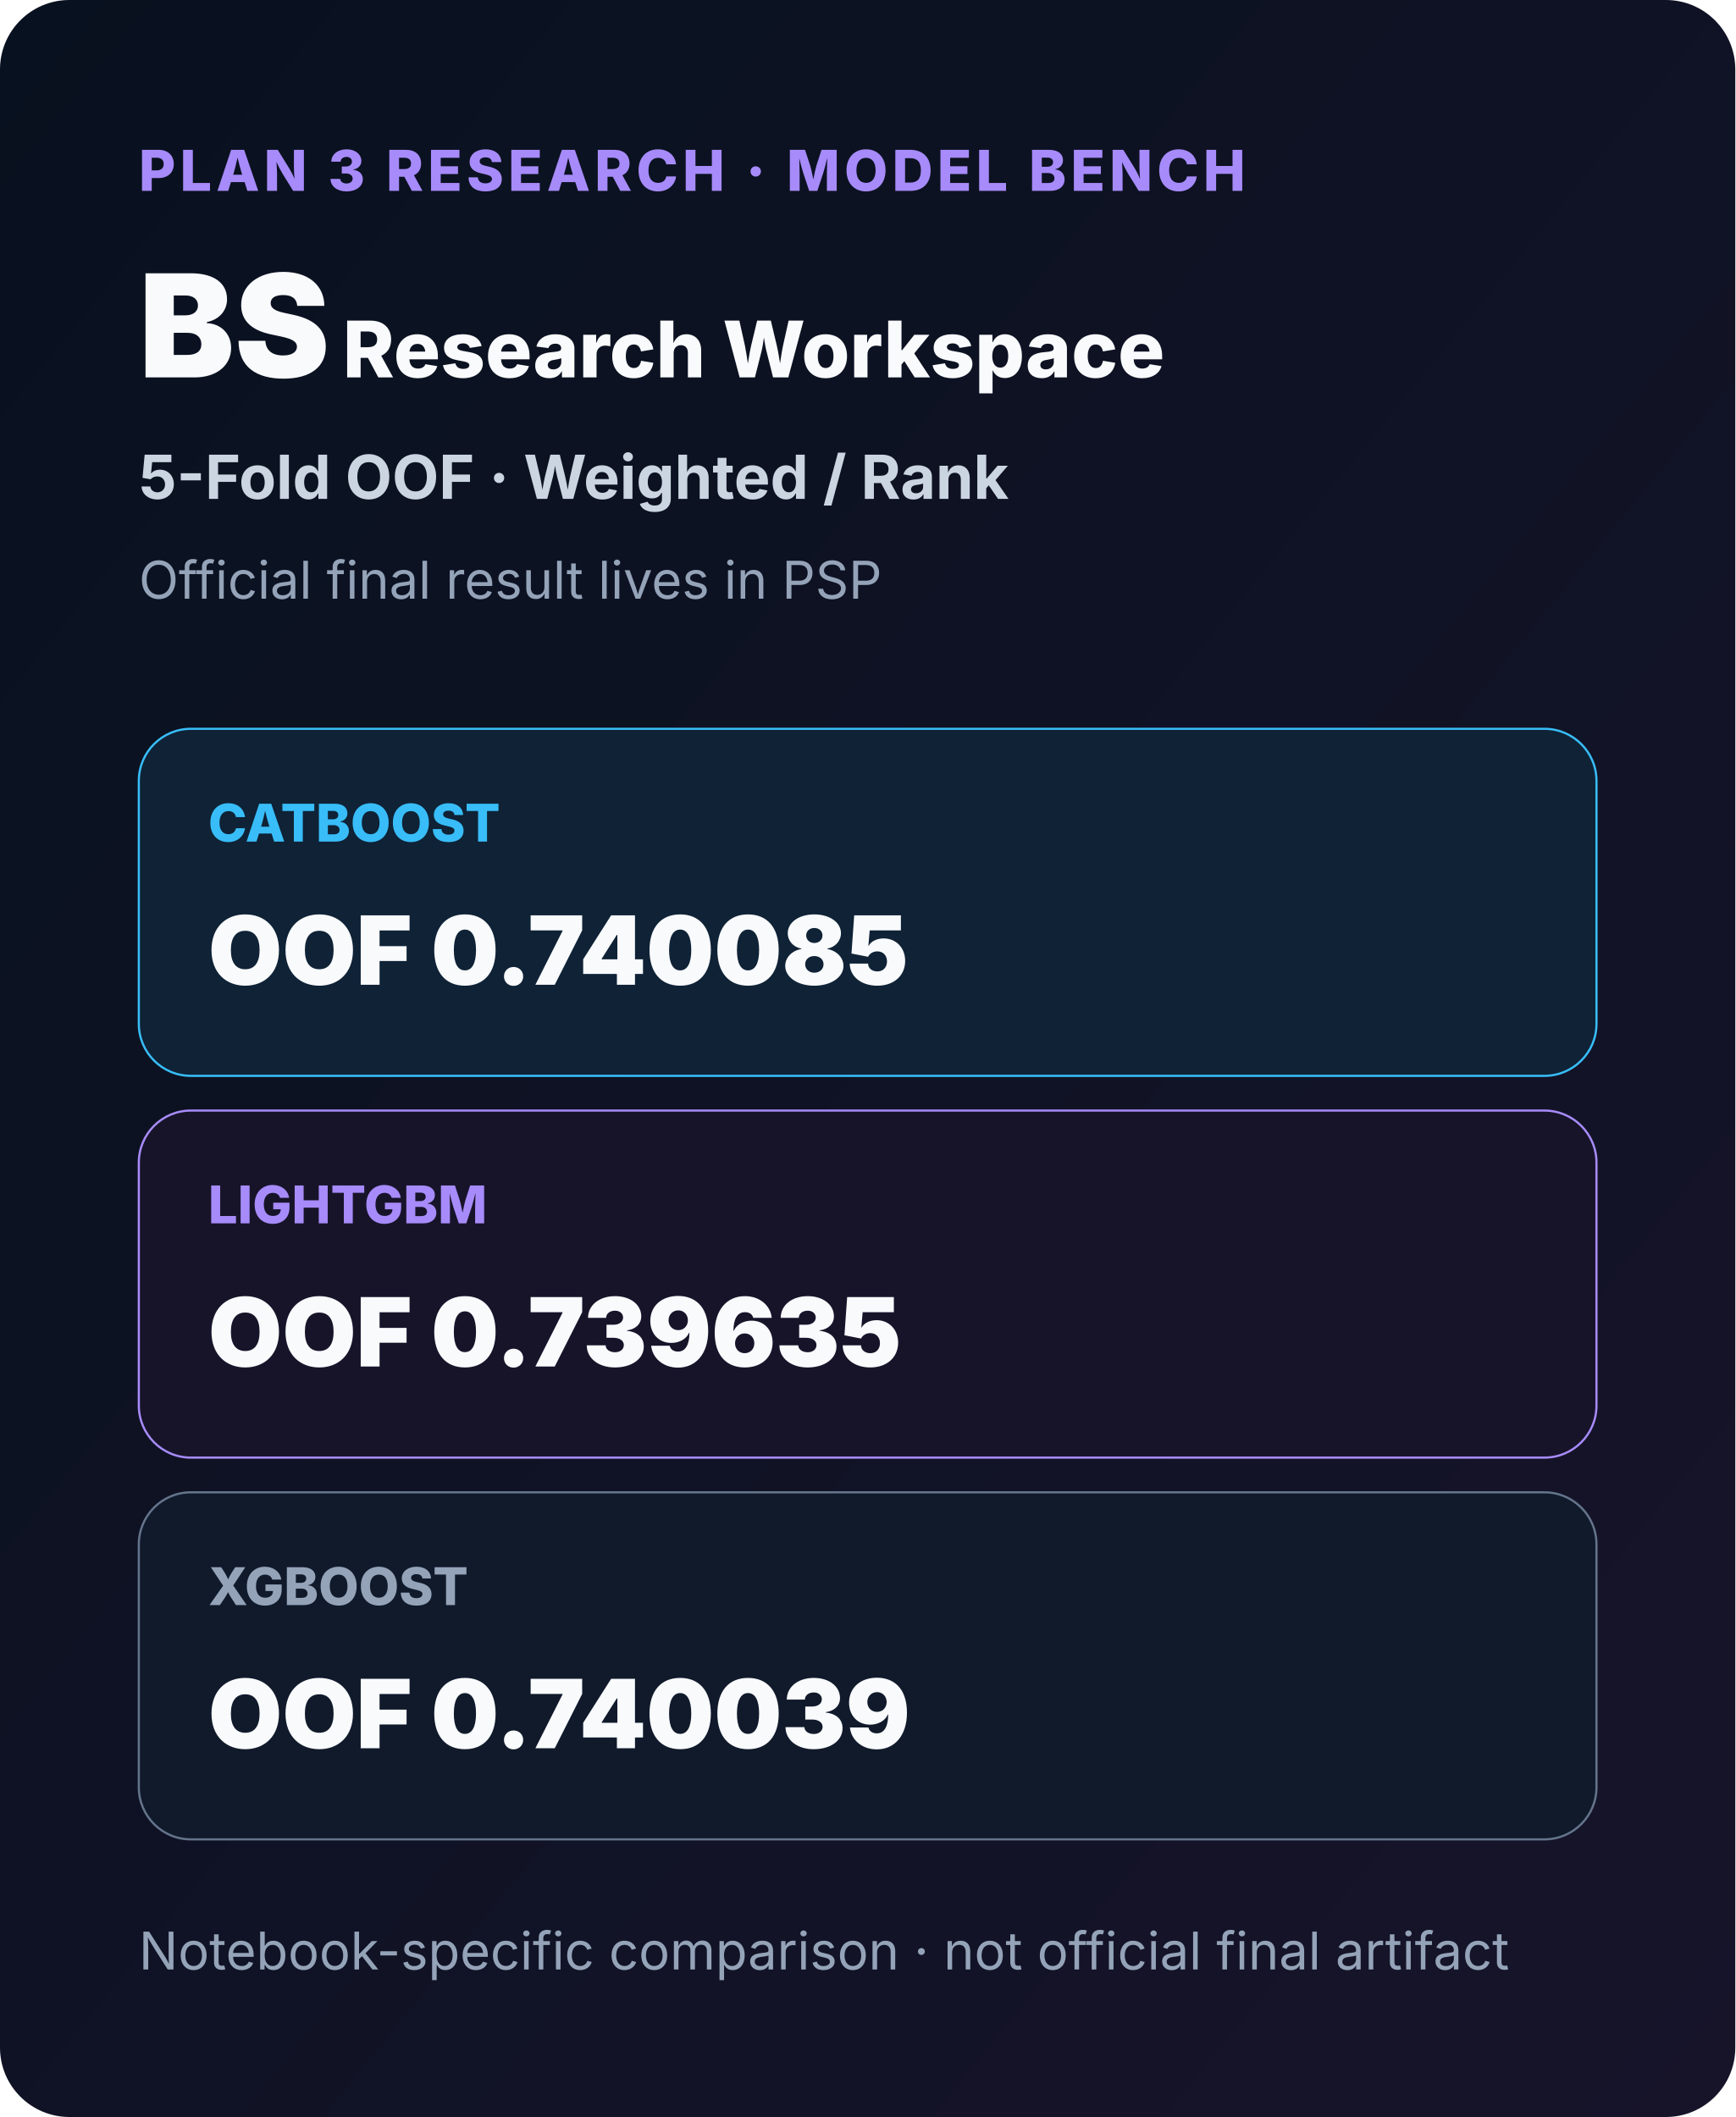
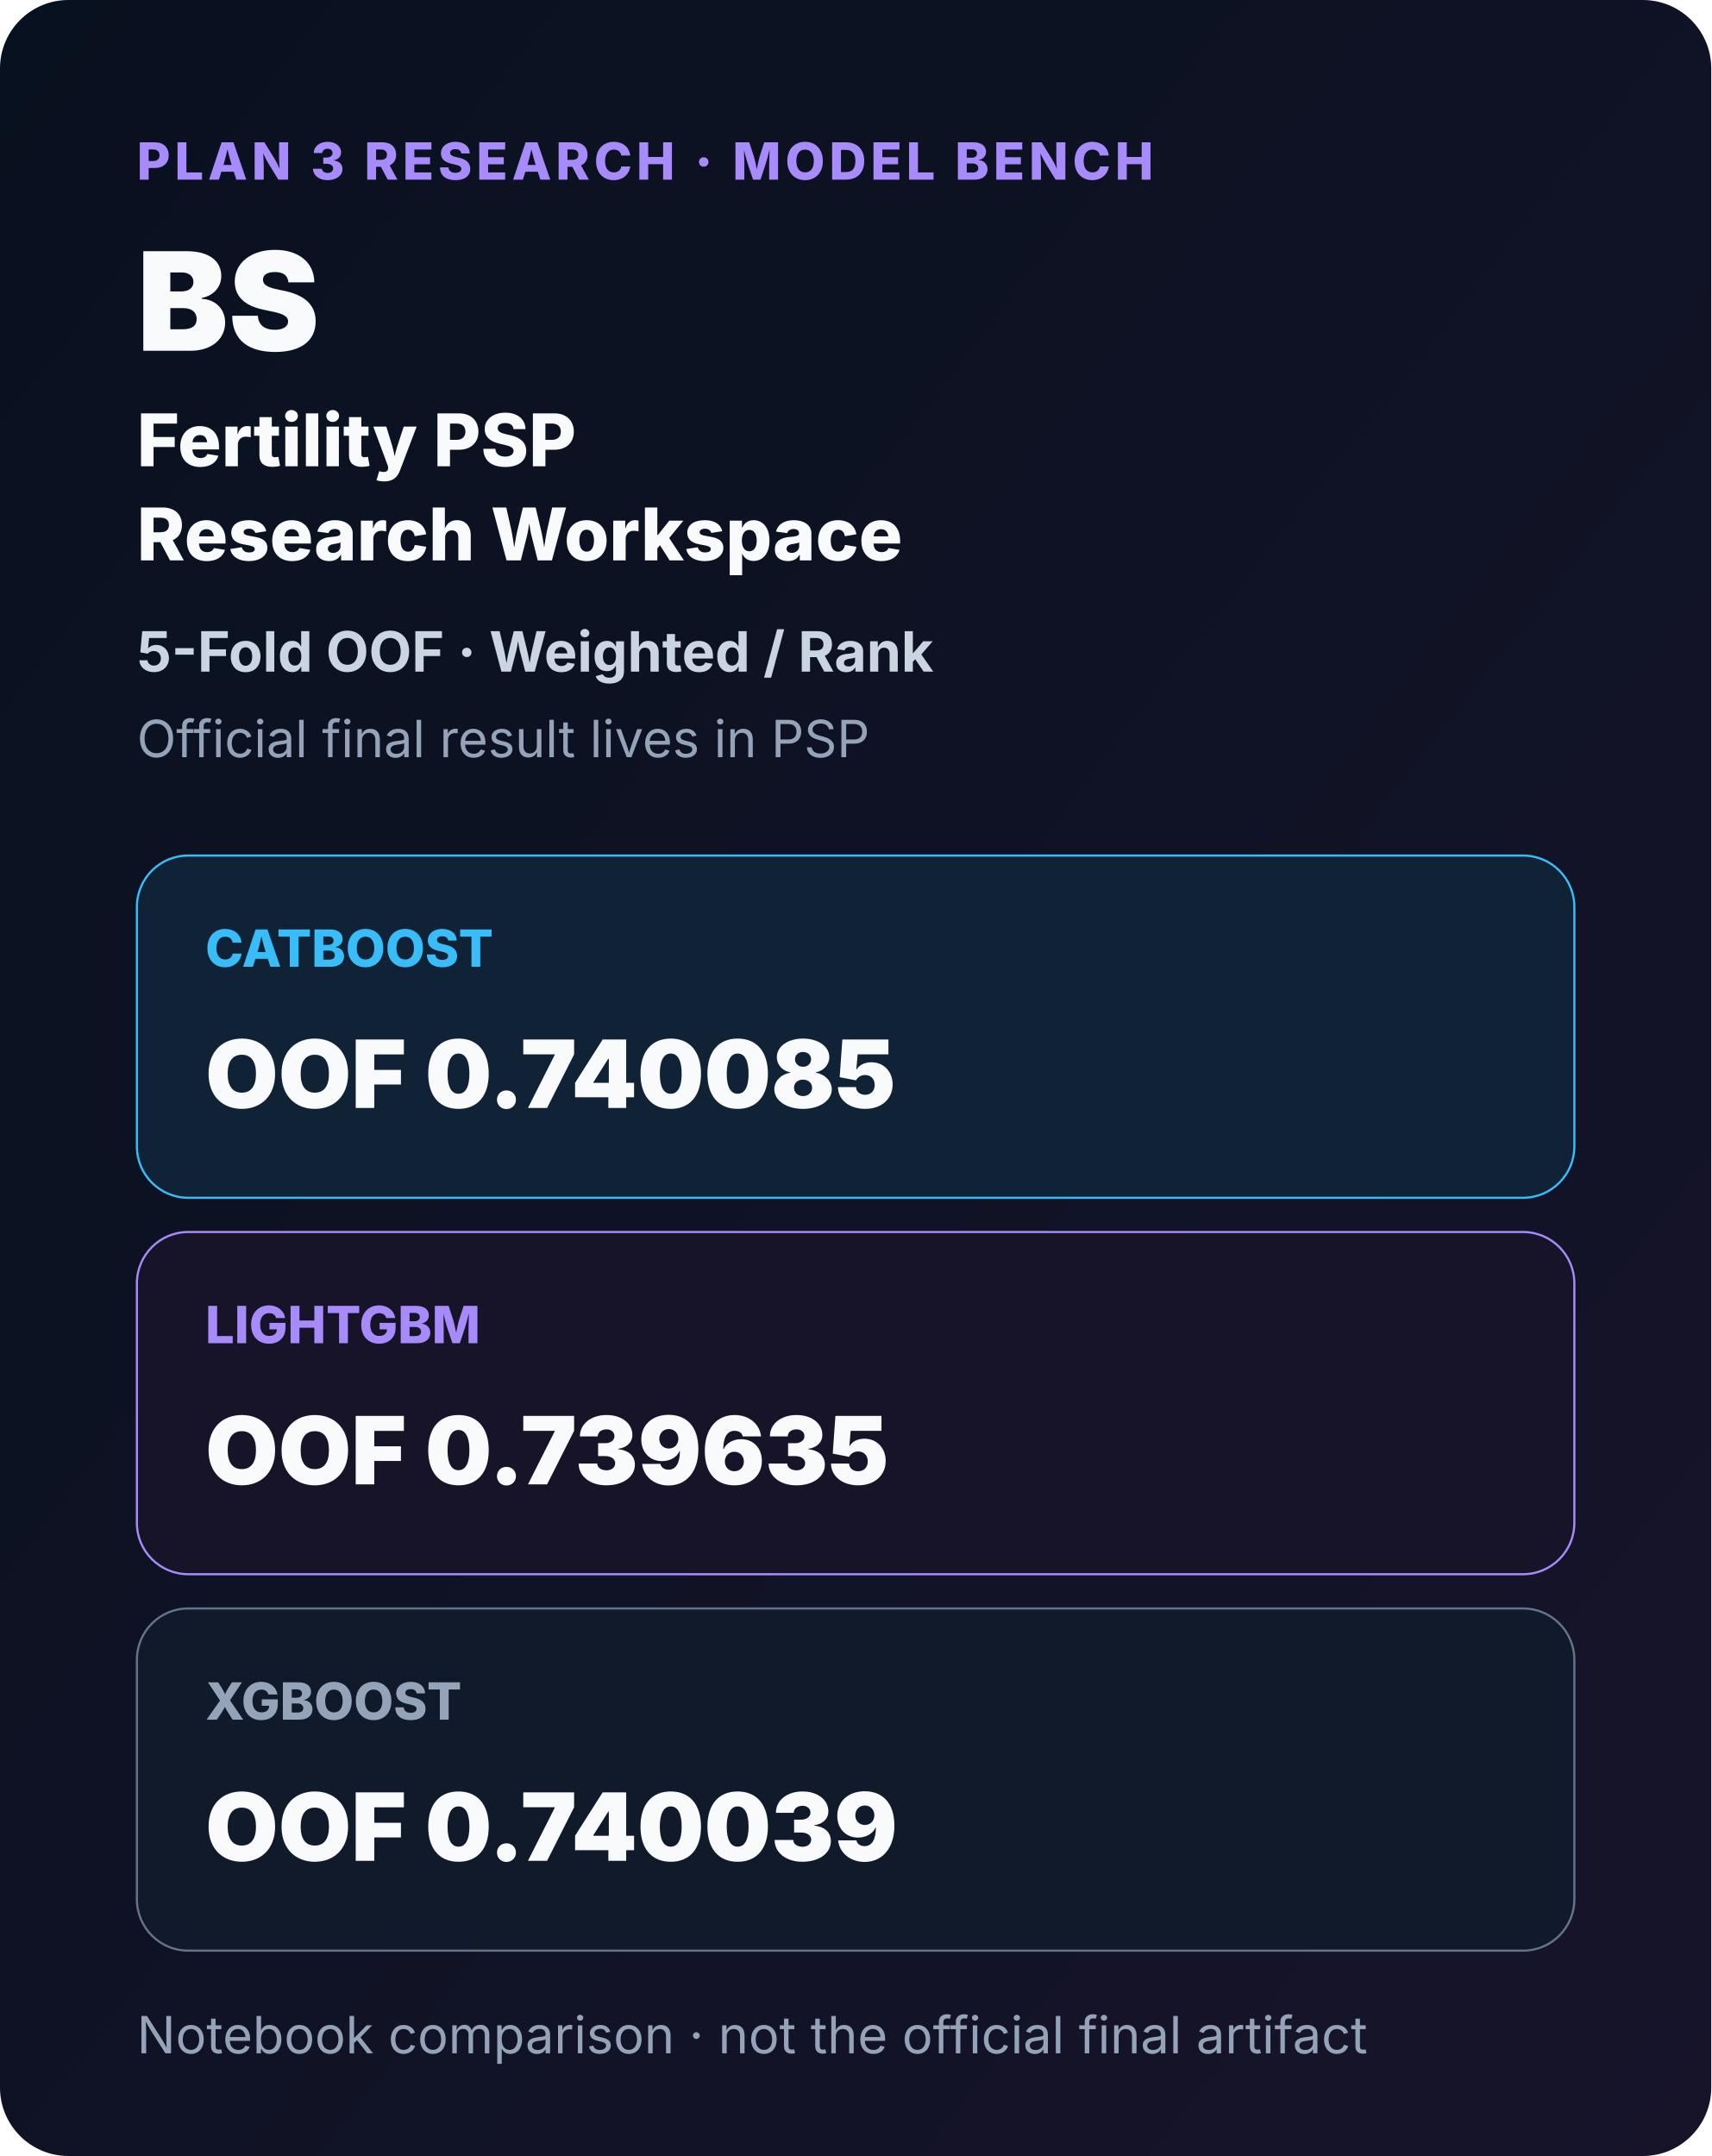
- <svg xmlns="http://www.w3.org/2000/svg" width="800" height="976" viewBox="0 0 800 976" role="img" aria-labelledby="title desc">
+ <svg xmlns="http://www.w3.org/2000/svg" width="800" height="1008" viewBox="0 0 800 1008" role="img" aria-labelledby="title desc">
  <defs>
    <linearGradient id="bg" x1="0" y1="0" x2="1" y2="1">
      <stop stop-color="#08111F" />
      <stop offset="1" stop-color="#17142A" />
    </linearGradient>
  </defs>
-   <rect width="800" height="976" rx="32" fill="url(#bg)" />
+   <rect width="800" height="1008" rx="32" fill="url(#bg)" />
  <g font-family="system-ui, -apple-system, BlinkMacSystemFont, 'Segoe UI', sans-serif">
    <g data-title="true">
-       <text x="64" y="88" fill="#A78BFA" font-size="26" font-weight="820" letter-spacing="2">
+       <text x="64" y="84" fill="#A78BFA" font-size="24" font-weight="820" letter-spacing="2">
        <tspan>PLAN 3 RESEARCH · MODEL BENCH</tspan>
      </text>
    </g>
-     <text x="64" y="174" fill="#F8FAFC" font-size="66" font-weight="850">
+     <text x="64" y="164" fill="#F8FAFC" font-size="64" font-weight="850">
      <tspan>BS</tspan>
    </text>
-     <text x="158" y="174" fill="#F8FAFC" font-size="36" font-weight="800">
+     <text x="64" y="218" fill="#F8FAFC" font-size="34" font-weight="800">
+       <tspan>Fertility PSP</tspan>
+     </text>
+     <text x="64" y="262" fill="#F8FAFC" font-size="34" font-weight="800">
      <tspan>Research Workspace</tspan>
    </text>
-     <text x="64" y="230" fill="#CBD5E1" font-size="28" font-weight="700">
+     <text x="64" y="314" fill="#CBD5E1" font-size="26" font-weight="700">
      <tspan>5-Fold OOF · Weighted / Rank</tspan>
    </text>
-     <text x="64" y="276" fill="#94A3B8" font-size="24">
+     <text x="64" y="354" fill="#94A3B8" font-size="24">
      <tspan>Official final result lives in PSP</tspan>
    </text>
    <g data-grid="16">
-       <rect x="64" y="336" width="672" height="160" rx="24" fill="#0F2236" stroke="#38BDF8" />
-       <rect x="64" y="512" width="672" height="160" rx="24" fill="#17142A" stroke="#A78BFA" />
-       <rect x="64" y="688" width="672" height="160" rx="24" fill="#101A2B" stroke="#64748B" />
+       <rect x="64" y="400" width="672" height="160" rx="24" fill="#0F2236" stroke="#38BDF8" />
+       <rect x="64" y="576" width="672" height="160" rx="24" fill="#17142A" stroke="#A78BFA" />
+       <rect x="64" y="752" width="672" height="160" rx="24" fill="#101A2B" stroke="#64748B" />
    </g>
-     <text x="96" y="388" fill="#38BDF8" font-size="24" font-weight="820">
+     <text x="96" y="452" fill="#38BDF8" font-size="24" font-weight="820">
      <tspan>CATBOOST</tspan>
    </text>
-     <text x="96" y="454" fill="#F8FAFC" font-size="44" font-weight="850">
+     <text x="96" y="518" fill="#F8FAFC" font-size="44" font-weight="850">
      <tspan>OOF 0.740085</tspan>
    </text>
-     <text x="96" y="564" fill="#A78BFA" font-size="24" font-weight="820">
+     <text x="96" y="628" fill="#A78BFA" font-size="24" font-weight="820">
      <tspan>LIGHTGBM</tspan>
    </text>
-     <text x="96" y="630" fill="#F8FAFC" font-size="44" font-weight="850">
+     <text x="96" y="694" fill="#F8FAFC" font-size="44" font-weight="850">
      <tspan>OOF 0.739635</tspan>
    </text>
-     <text x="96" y="740" fill="#94A3B8" font-size="24" font-weight="820">
+     <text x="96" y="804" fill="#94A3B8" font-size="24" font-weight="820">
      <tspan>XGBOOST</tspan>
    </text>
-     <text x="96" y="806" fill="#F8FAFC" font-size="44" font-weight="850">
+     <text x="96" y="870" fill="#F8FAFC" font-size="44" font-weight="850">
      <tspan>OOF 0.740039</tspan>
    </text>
-     <text x="64" y="908" fill="#94A3B8" font-size="24">
-       <tspan>Notebook-specific comparison · not official final artifact</tspan>
+     <text x="64" y="960" fill="#94A3B8" font-size="24">
+       <tspan>Notebook comparison · not the official final artifact</tspan>
    </text>
  </g>
</svg>
